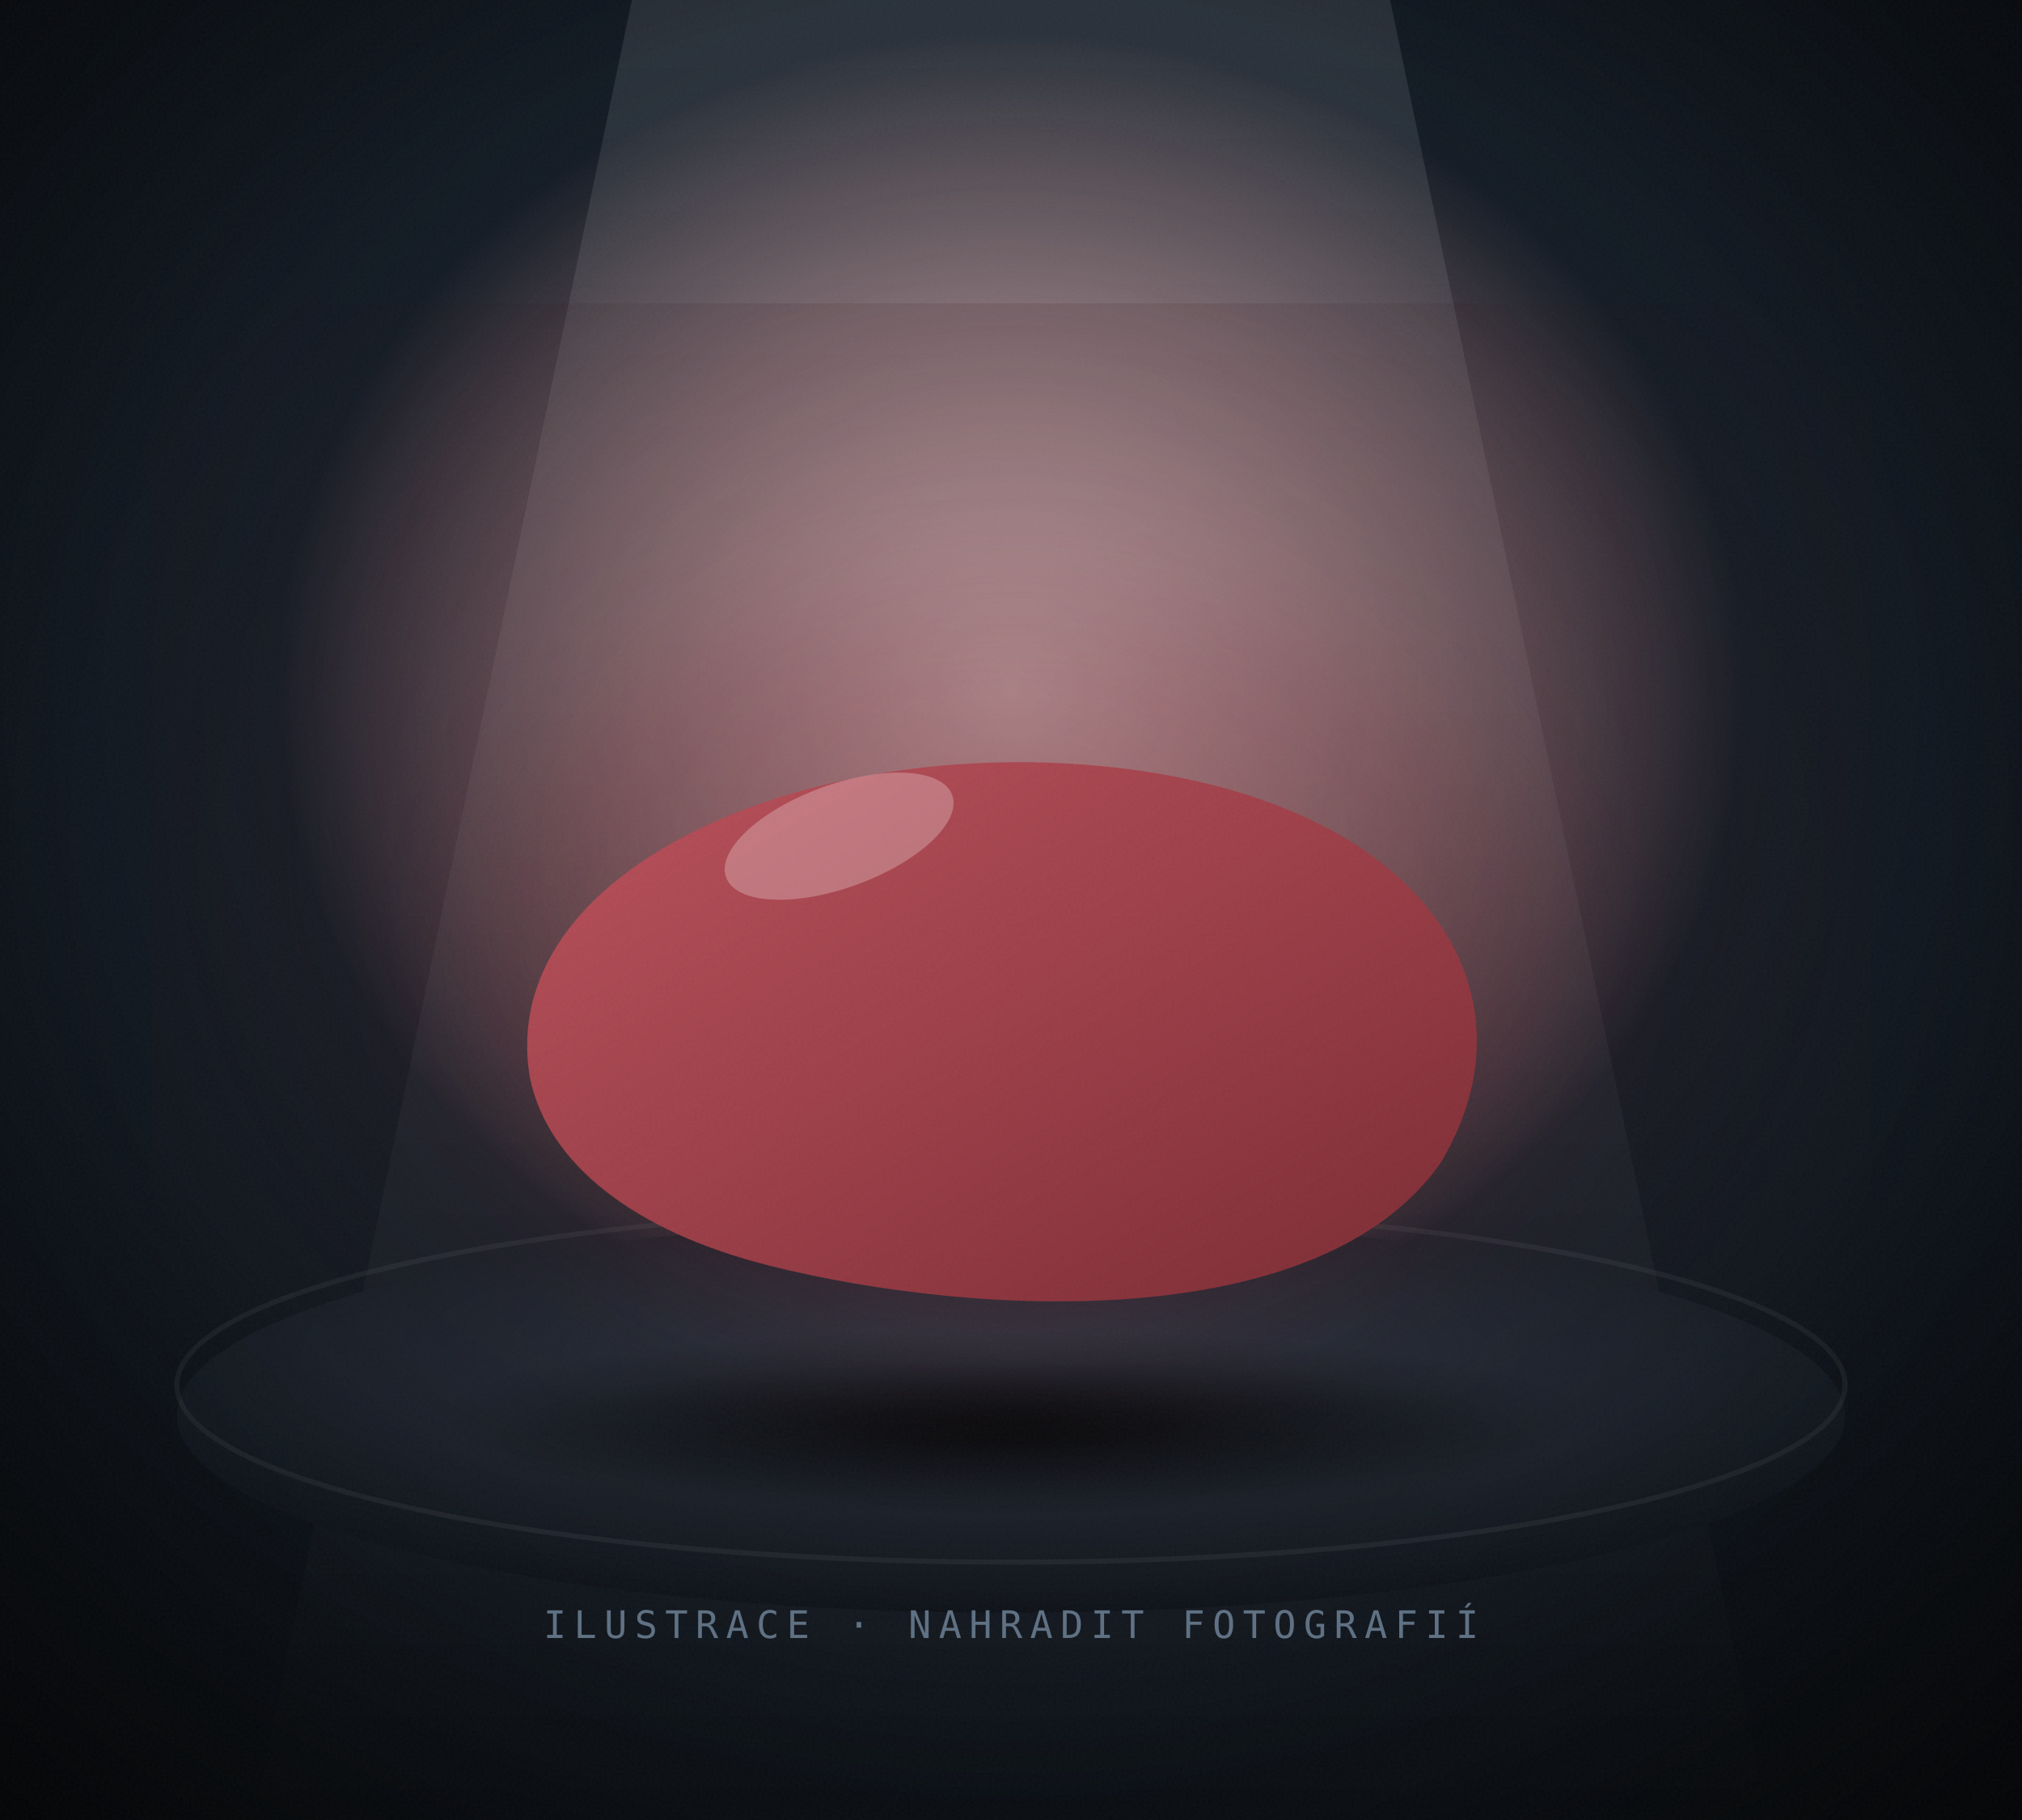
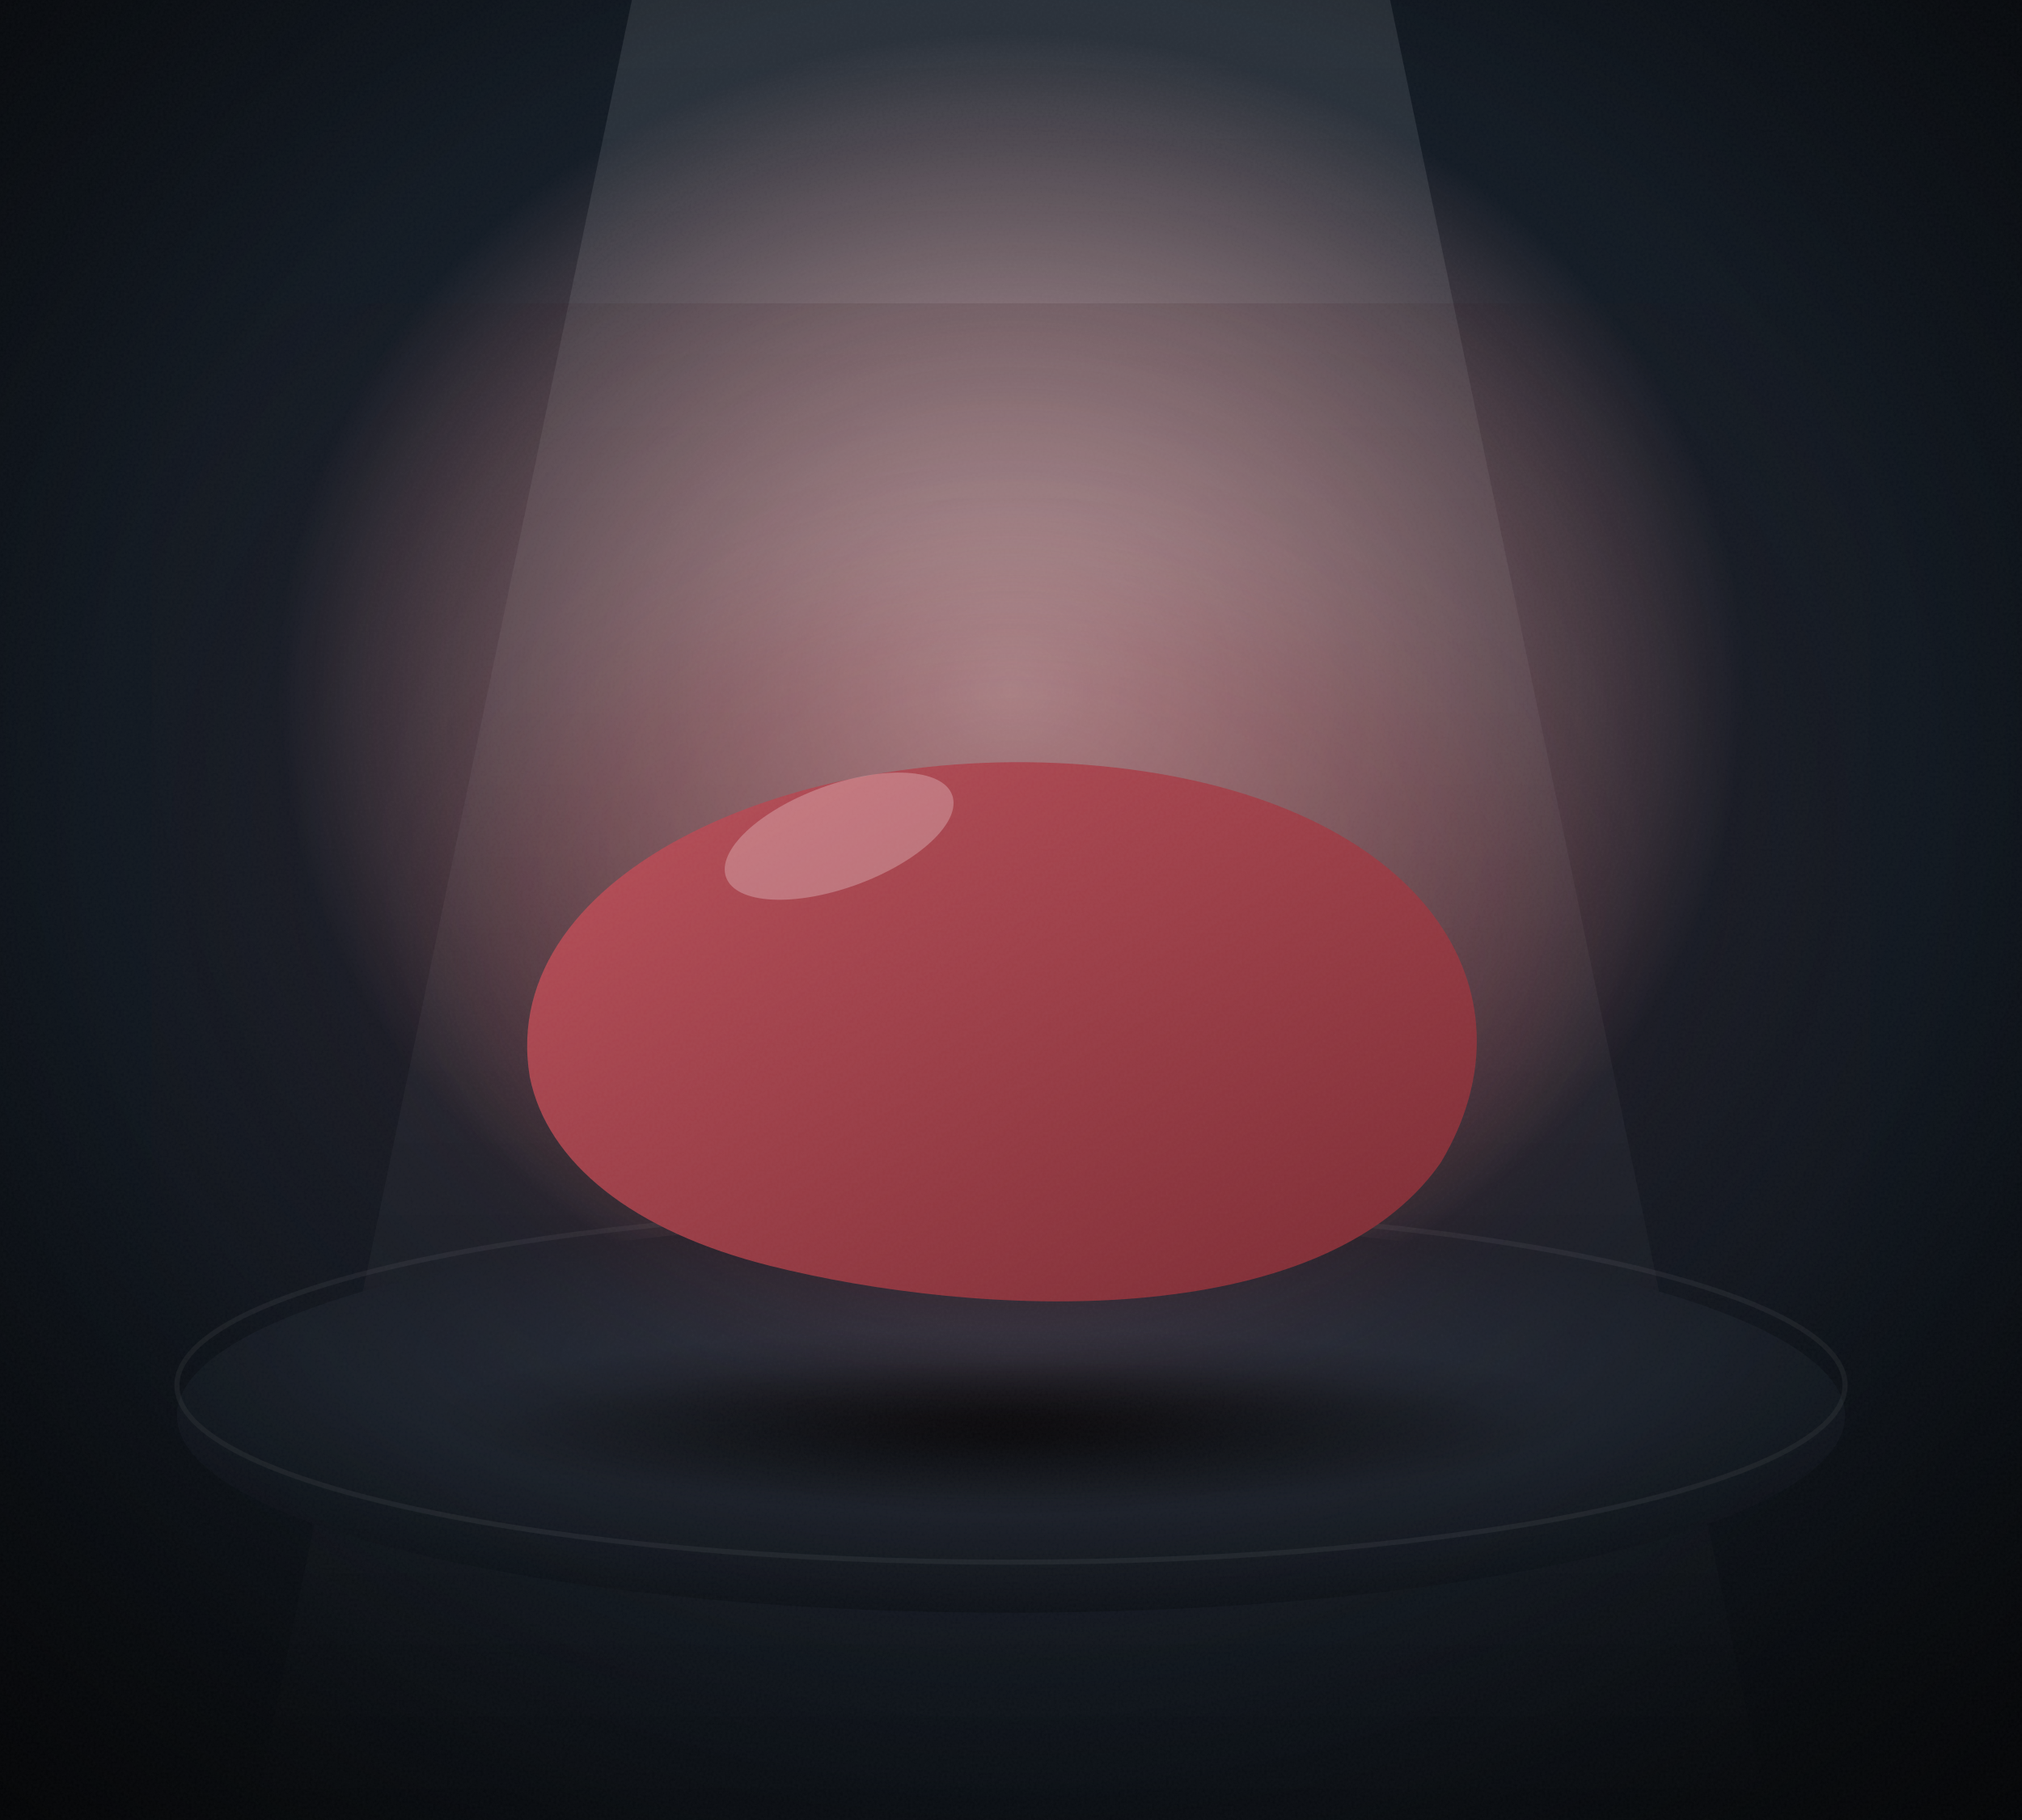
<svg xmlns="http://www.w3.org/2000/svg" viewBox="0 0 800 720" width="800" height="720">
  <defs>
    <radialGradient id="bg-beef-liver" cx="50%" cy="38%" r="80%">
      <stop offset="0%" stop-color="#7a2a32" stop-opacity="0.28" />
      <stop offset="45%" stop-color="#121a24" />
      <stop offset="100%" stop-color="#06080b" />
    </radialGradient>
    <linearGradient id="beam-beef-liver" x1="0" y1="0" x2="0" y2="1">
      <stop offset="0%" stop-color="#ffffff" stop-opacity="0.10" />
      <stop offset="100%" stop-color="#ffffff" stop-opacity="0" />
    </linearGradient>
    <radialGradient id="slab-beef-liver" cx="50%" cy="35%" r="65%">
      <stop offset="0%" stop-color="#2a3644" />
      <stop offset="70%" stop-color="#151c25" />
      <stop offset="100%" stop-color="#0c1117" />
    </radialGradient>
    <radialGradient id="shadow-beef-liver" cx="50%" cy="50%" r="50%">
      <stop offset="0%" stop-color="#000" stop-opacity="0.65" />
      <stop offset="100%" stop-color="#000" stop-opacity="0" />
    </radialGradient>
    <radialGradient id="vig-beef-liver" cx="50%" cy="45%" r="75%">
      <stop offset="60%" stop-color="#000" stop-opacity="0" />
      <stop offset="100%" stop-color="#000" stop-opacity="0.55" />
    </radialGradient>
    <filter id="grain-beef-liver">
      <feTurbulence type="fractalNoise" baseFrequency="0.9" numOctaves="2" stitchTiles="stitch" />
      <feColorMatrix values="0 0 0 0 1  0 0 0 0 1  0 0 0 0 1  0 0 0 0.05 0" />
    </filter>
    <filter id="soft-beef-liver" x="-20%" y="-20%" width="140%" height="140%">
      <feGaussianBlur stdDeviation="22" />
    </filter>
  </defs>
  <rect width="800" height="720" fill="url(#bg-beef-liver)" />
  <path d="M250,0 L550,0 L700,720 L100,720 Z" fill="url(#beam-beef-liver)" />
  <ellipse cx="400" cy="560" rx="330" ry="78" fill="url(#slab-beef-liver)" />
  <ellipse cx="400" cy="548" rx="330" ry="70" fill="none" stroke="#ffffff" stroke-opacity="0.06" stroke-width="2" />
  <ellipse cx="400" cy="560" rx="230" ry="34" fill="url(#shadow-beef-liver)" />
  <ellipse cx="400" cy="380" rx="220" ry="150" fill="#7a2a32" opacity="0.18" filter="url(#soft-beef-liver)" />
  <svg x="60" y="120" width="680" height="544" viewBox="0 0 200 160" class="" aria-hidden="true">
    <defs>
      <radialGradient id="gliver7a2a32bg" cx="50%" cy="40%" r="70%">
        <stop offset="0%" stop-color="#7a2a32" stop-opacity="0.35" />
        <stop offset="100%" stop-color="#0a0d12" stop-opacity="0" />
      </radialGradient>
      <linearGradient id="gliver7a2a32" x1="0" y1="0" x2="1" y2="1">
        <stop offset="0%" stop-color="#b9505a" />
        <stop offset="100%" stop-color="#7a2a32" />
      </linearGradient>
      <radialGradient id="gliver7a2a32sh" cx="50%" cy="50%" r="50%">
        <stop offset="0%" stop-color="#000" stop-opacity="0.55" />
        <stop offset="100%" stop-color="#000" stop-opacity="0" />
      </radialGradient>
    </defs>
    <rect width="200" height="160" fill="url(#gliver7a2a32bg)" />
    <ellipse cx="100" cy="132" rx="62" ry="9" fill="url(#gliver7a2a32sh)" />
    <g>
      <path d="M44,90 C40,66 76,50 112,54 C148,58 162,80 150,100 C136,120 96,118 72,112 C56,108 46,100 44,90 Z" fill="url(#gliver7a2a32)" />
      <ellipse cx="80" cy="62" rx="14" ry="6" fill="#fff" opacity="0.25" transform="rotate(-20 80 62)" />
    </g>
  </svg>
  <rect width="800" height="720" fill="url(#vig-beef-liver)" />
  <rect width="800" height="720" filter="url(#grain-beef-liver)" opacity="0.6" />
-   <text x="400" y="648" text-anchor="middle" font-family="ui-monospace, Menlo, monospace" font-size="15" letter-spacing="3" fill="#5f7183">ILUSTRACE · NAHRADIT FOTOGRAFIÍ</text>
</svg>
